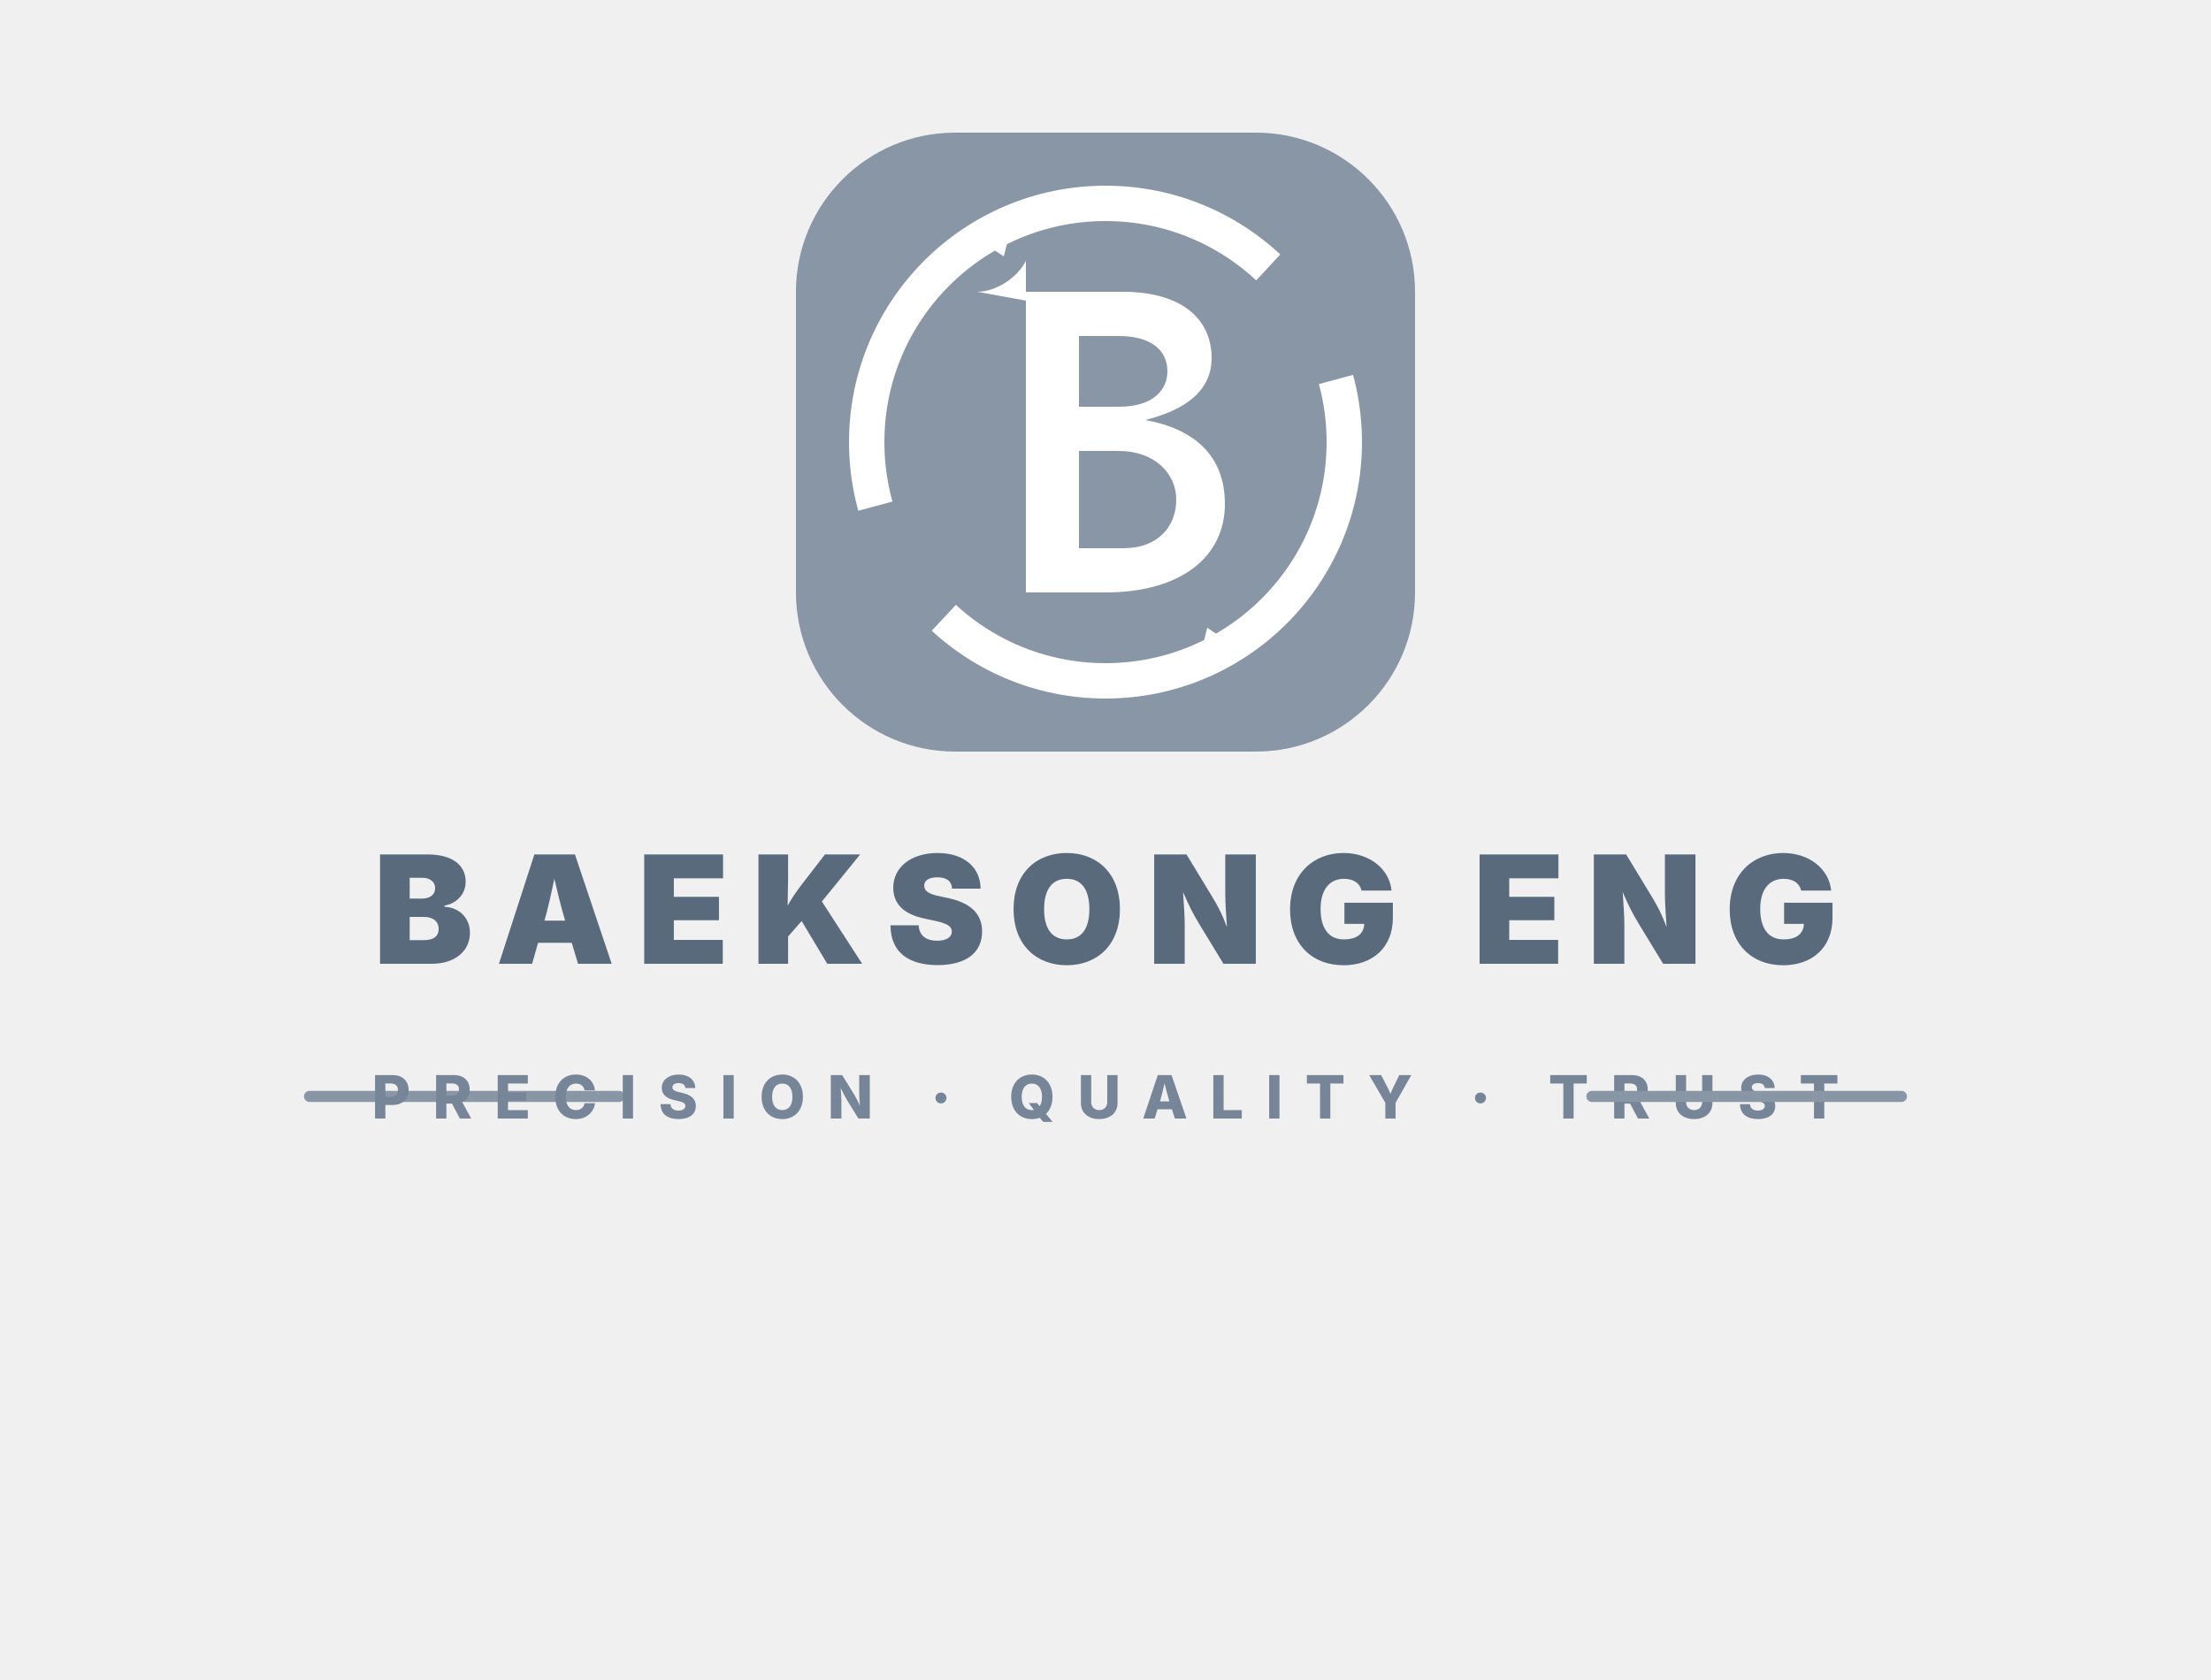
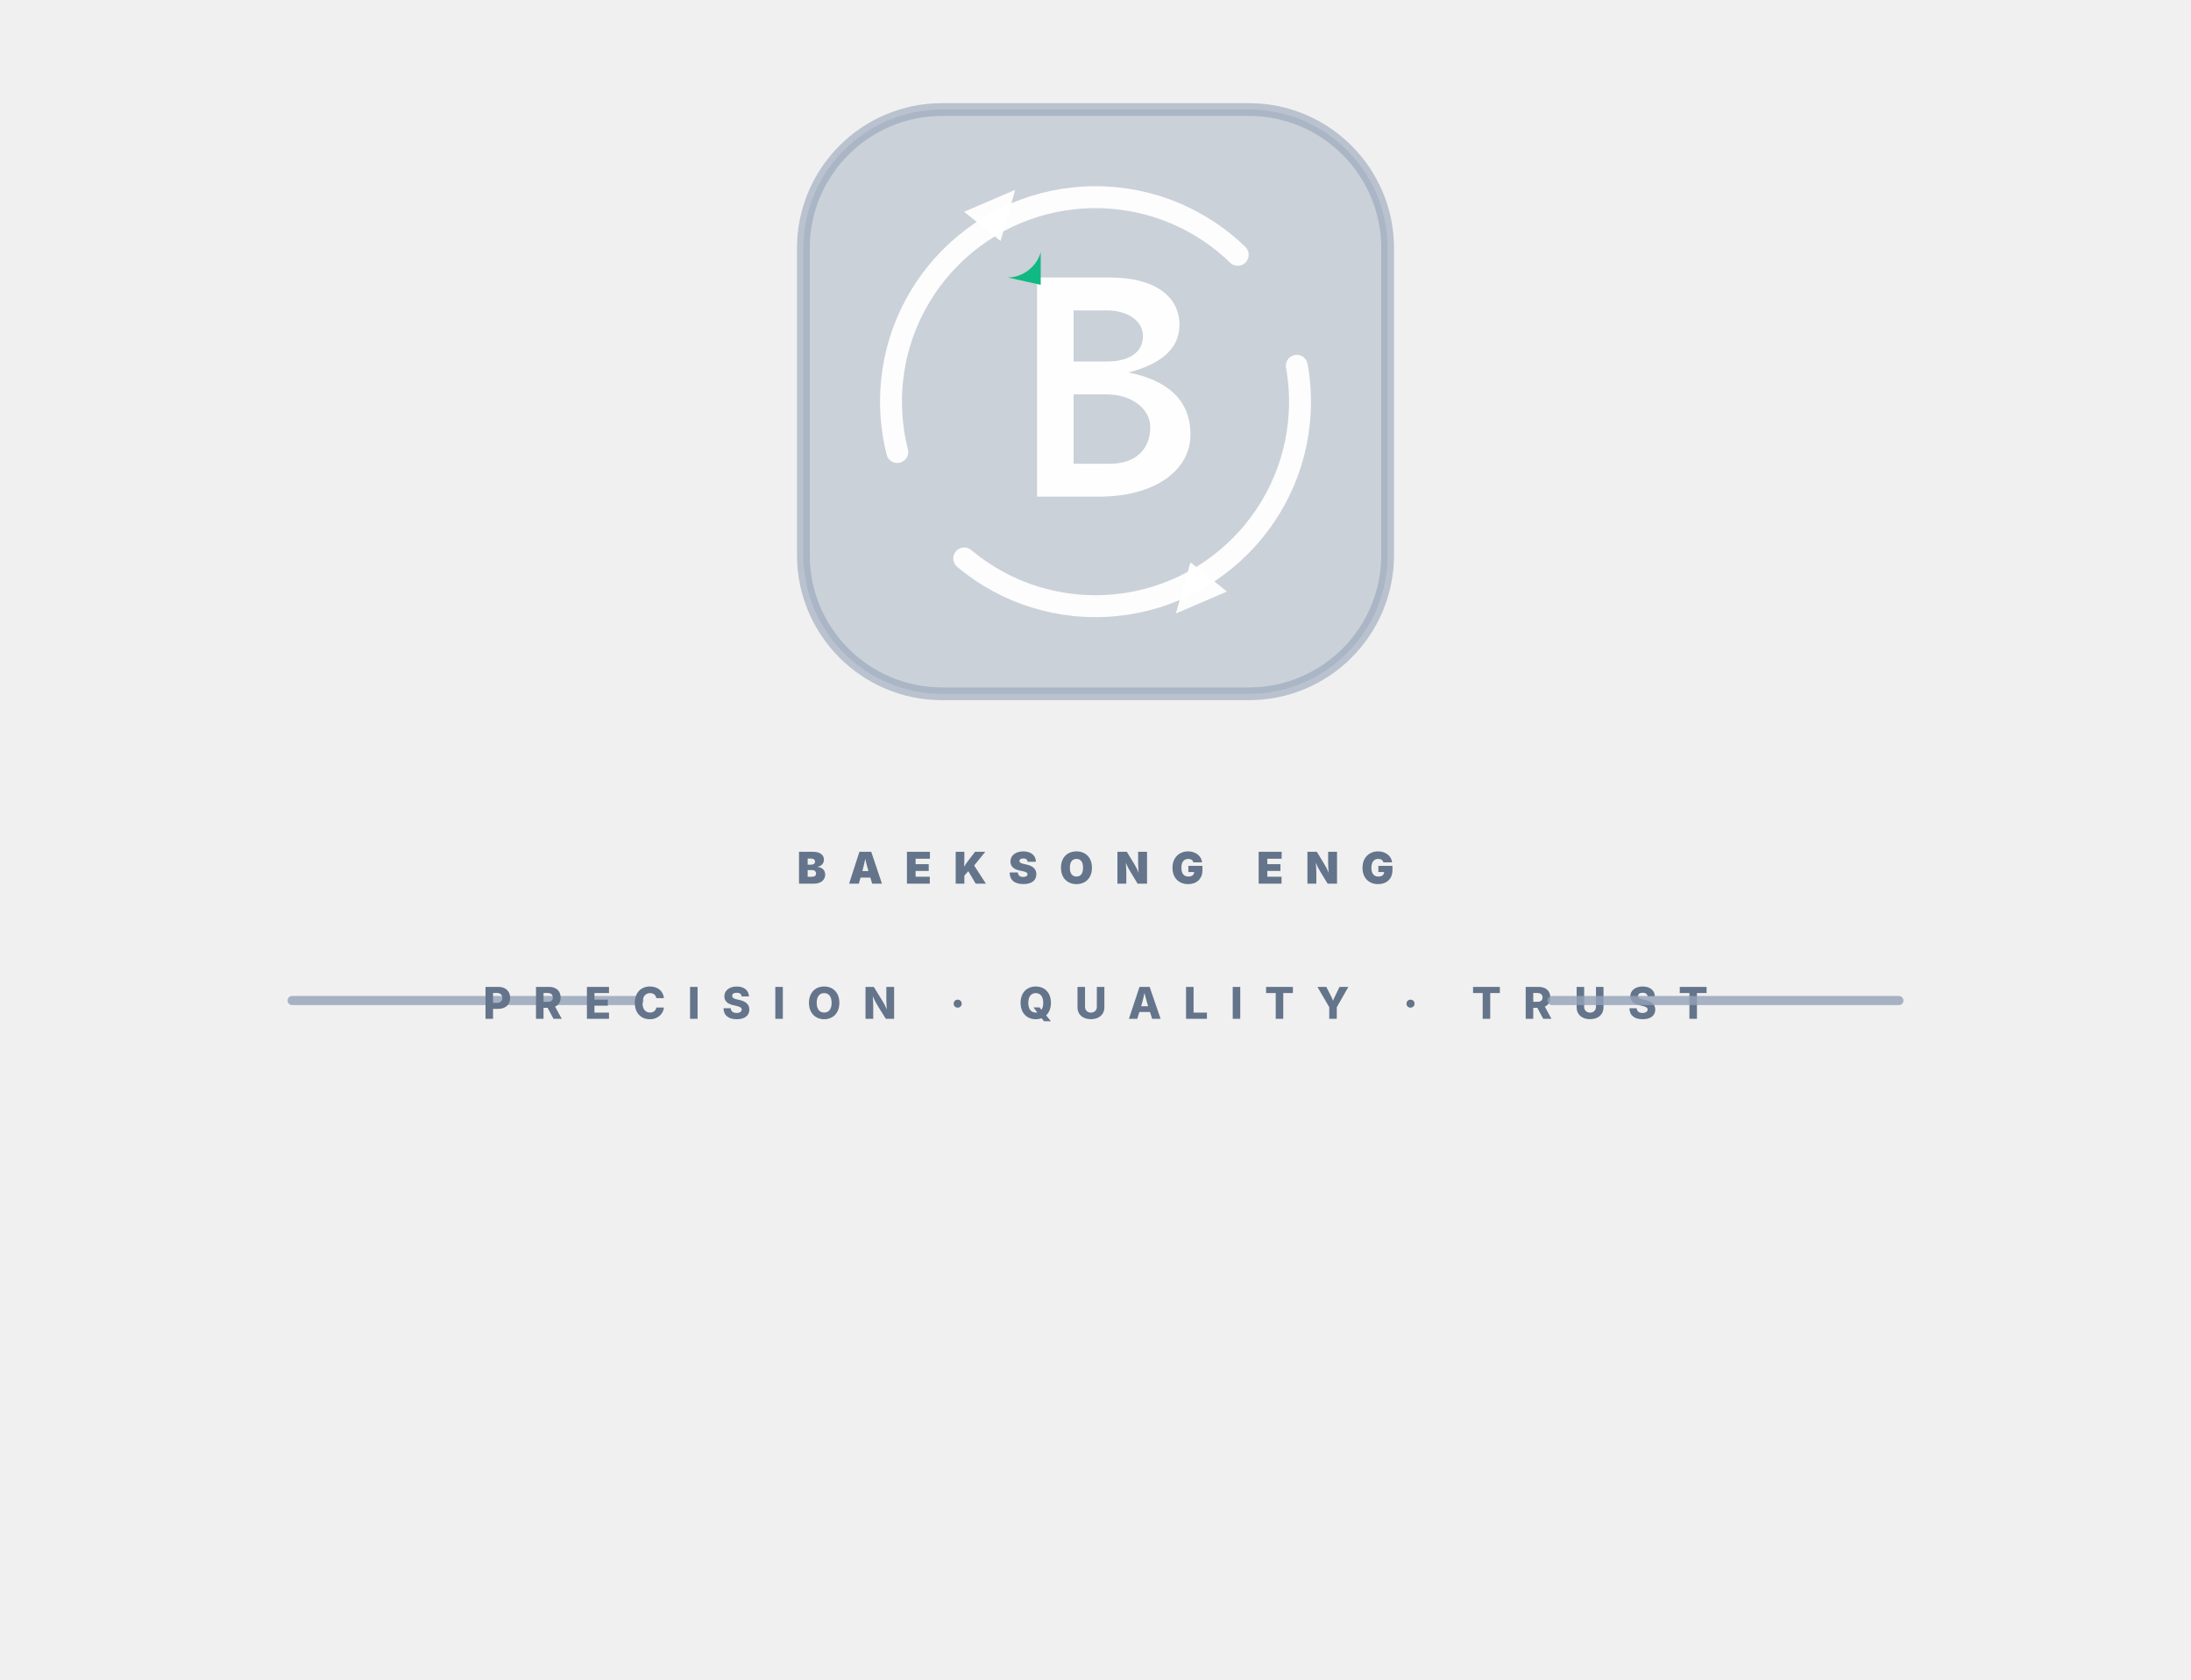
- <svg xmlns="http://www.w3.org/2000/svg" viewBox="0 0 500 380" fill="none">
-   <rect x="180" y="30" width="140" height="140" rx="36" fill="#8896A6" />
-   <circle cx="250" cy="100" r="54" stroke="white" stroke-width="8" fill="none" stroke-dasharray="140 30" stroke-dashoffset="15" />
-   <path d="M 218 52 L 230 46 L 227 58 Z" fill="white" />
-   <path d="M 282 148 L 270 154 L 273 142 Z" fill="white" />
-   <path d="M 232 66 C 232 66 238 66 254 66 C 267 66 274 72 274 81 C 274 89 267 93 259 95 C 270 97 277 103 277 114 C 277 126 267 134 250 134 C 236 134 232 134 232 134 L 232 66 Z M 244 76 L 244 92 L 253 92 C 261 92 264 88 264 84 C 264 79 260 76 253 76 L 244 76 Z M 244 102 L 244 124 L 254 124 C 262 124 266 119 266 113 C 266 107 261 102 253 102 L 244 102 Z" fill="white" />
-   <path d="M 221 66 C 225 66 230 63 232 59 L 232 68 Z" fill="white" />
-   <text x="250" y="218" text-anchor="middle" fill="#5A6A7D" font-family="'Montserrat', 'Pretendard', system-ui, -apple-system, sans-serif" font-size="34" font-weight="900" letter-spacing="5">BAEKSONG ENG</text>
-   <line x1="70" y1="248" x2="140" y2="248" stroke="#8896A6" stroke-width="2.5" stroke-linecap="round" />
-   <text x="250" y="253" text-anchor="middle" fill="#768597" font-family="'Montserrat', 'Pretendard', system-ui, -apple-system, sans-serif" font-size="13.5" font-weight="800" letter-spacing="5">PRECISION · QUALITY · TRUST</text>
-   <line x1="360" y1="248" x2="430" y2="248" stroke="#8896A6" stroke-width="2.5" stroke-linecap="round" />
+ <svg xmlns="http://www.w3.org/2000/svg" viewBox="0 0 600 460" fill="none">
+   <g>
+     <rect x="220" y="30" width="160" height="160" rx="38" fill="#94A3B8" fill-opacity="0.4" stroke="#94A3B8" stroke-width="3.5" stroke-opacity="0.6" />
+     <circle cx="300" cy="110" r="56" stroke="#FFFFFF" stroke-width="6" stroke-linecap="round" fill="none" stroke-dasharray="145 35" stroke-dashoffset="18" stroke-opacity="0.95" />
+     <path d="M 264 58 L 278 52 L 274 66 Z" fill="#FFFFFF" fill-opacity="0.95" />
+     <path d="M 336 162 L 322 168 L 326 154 Z" fill="#FFFFFF" fill-opacity="0.95" />
+     <path d="M 284 76 C 284 76 290 76 304 76 C 316 76 323 81 323 89 C 323 96 317 100 309 102 C 319 104 326 109 326 119 C 326 129 316 136 301 136 C 287 136 284 136 284 136 L 284 76 Z M 294 85 L 294 99 L 303 99 C 310 99 313 96 313 92 C 313 88 309 85 303 85 L 294 85 Z M 294 108 L 294 127 L 304 127 C 311 127 315 123 315 117 C 315 112 310 108 303 108 L 294 108 Z" fill="#FFFFFF" fill-opacity="0.98" />
+     <path d="M 276 76 C 280 76 284 73 285 69 L 285 78 Z" fill="#10B981" />
+     <text x="300" y="242" text-anchor="middle" fill="#64748B" font-family="system-ui, -apple-system, 'Montserrat', 'Pretendard', sans-serif" fontSize="38" font-weight="900" letter-spacing="6">
+       BAEKSONG ENG
+     </text>
+     <line x1="80" y1="274" x2="175" y2="274" stroke="#94A3B8" stroke-width="2.5" stroke-linecap="round" stroke-opacity="0.8" />
+     <text x="300" y="279" text-anchor="middle" fill="#64748B" font-family="system-ui, -apple-system, 'Montserrat', 'Pretendard', sans-serif" fontSize="14.5" font-weight="800" letter-spacing="6">
+       PRECISION · QUALITY · TRUST
+     </text>
+     <line x1="425" y1="274" x2="520" y2="274" stroke="#94A3B8" stroke-width="2.5" stroke-linecap="round" stroke-opacity="0.8" />
+   </g>
</svg>
